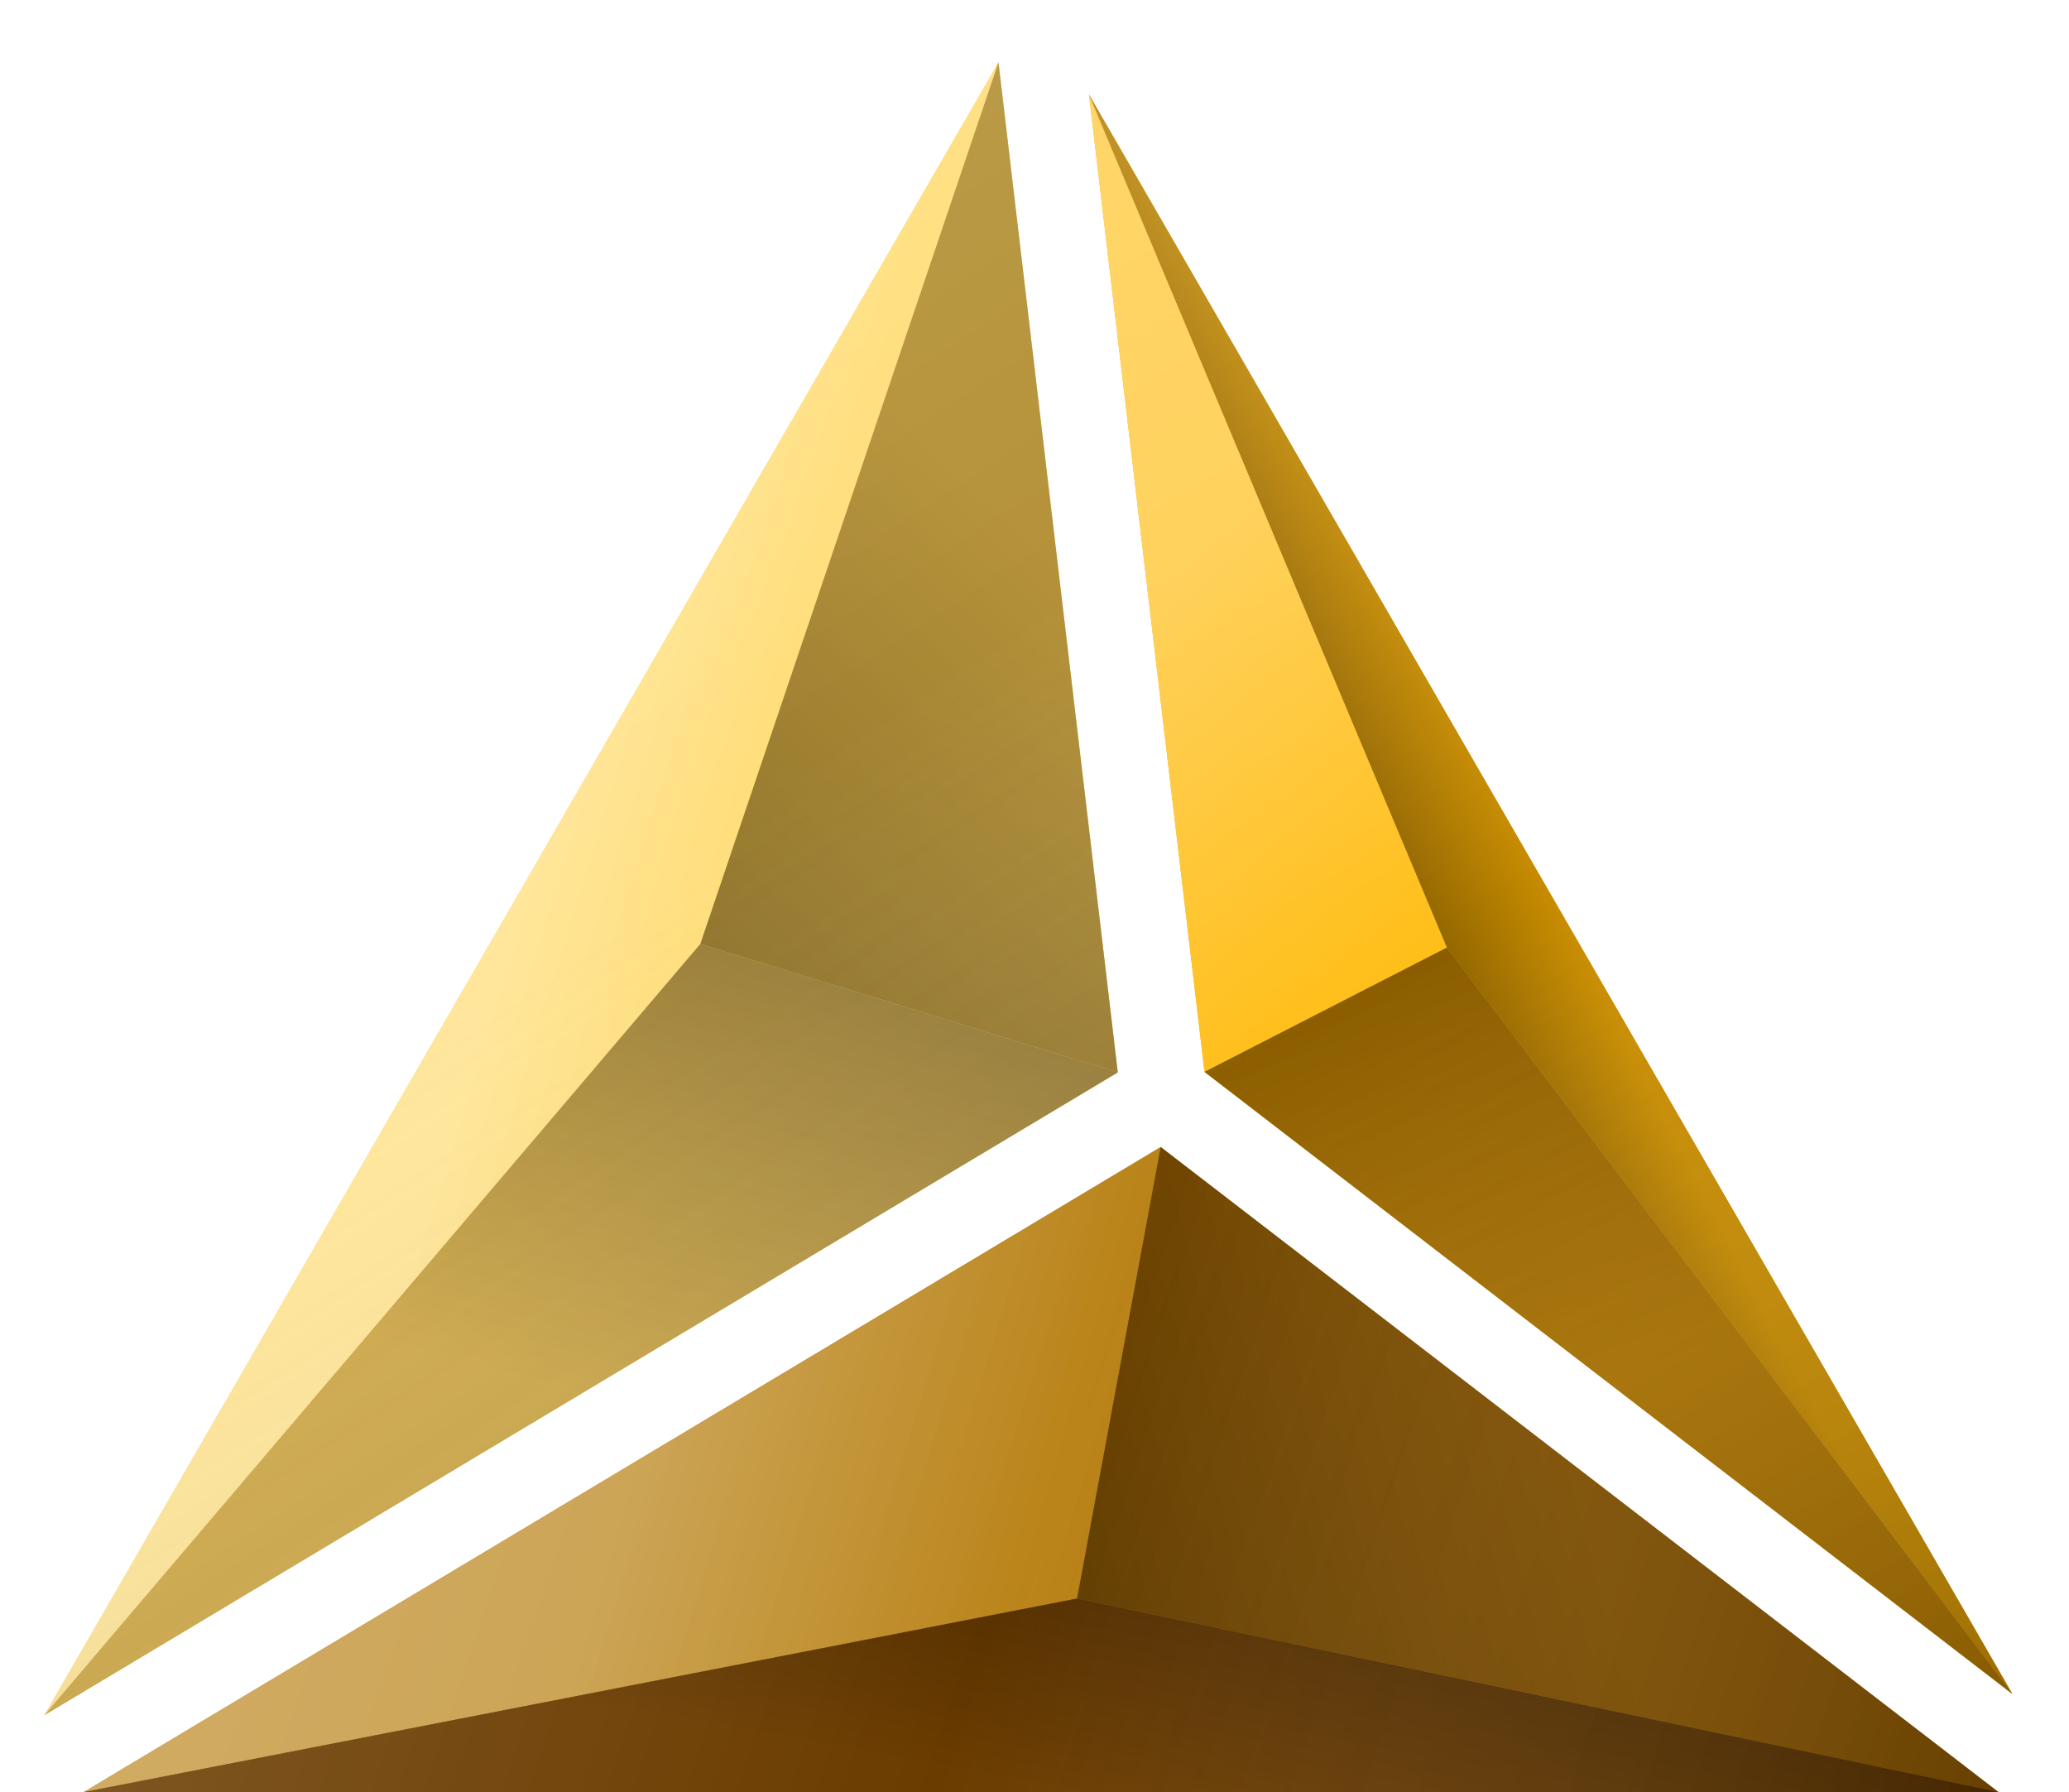
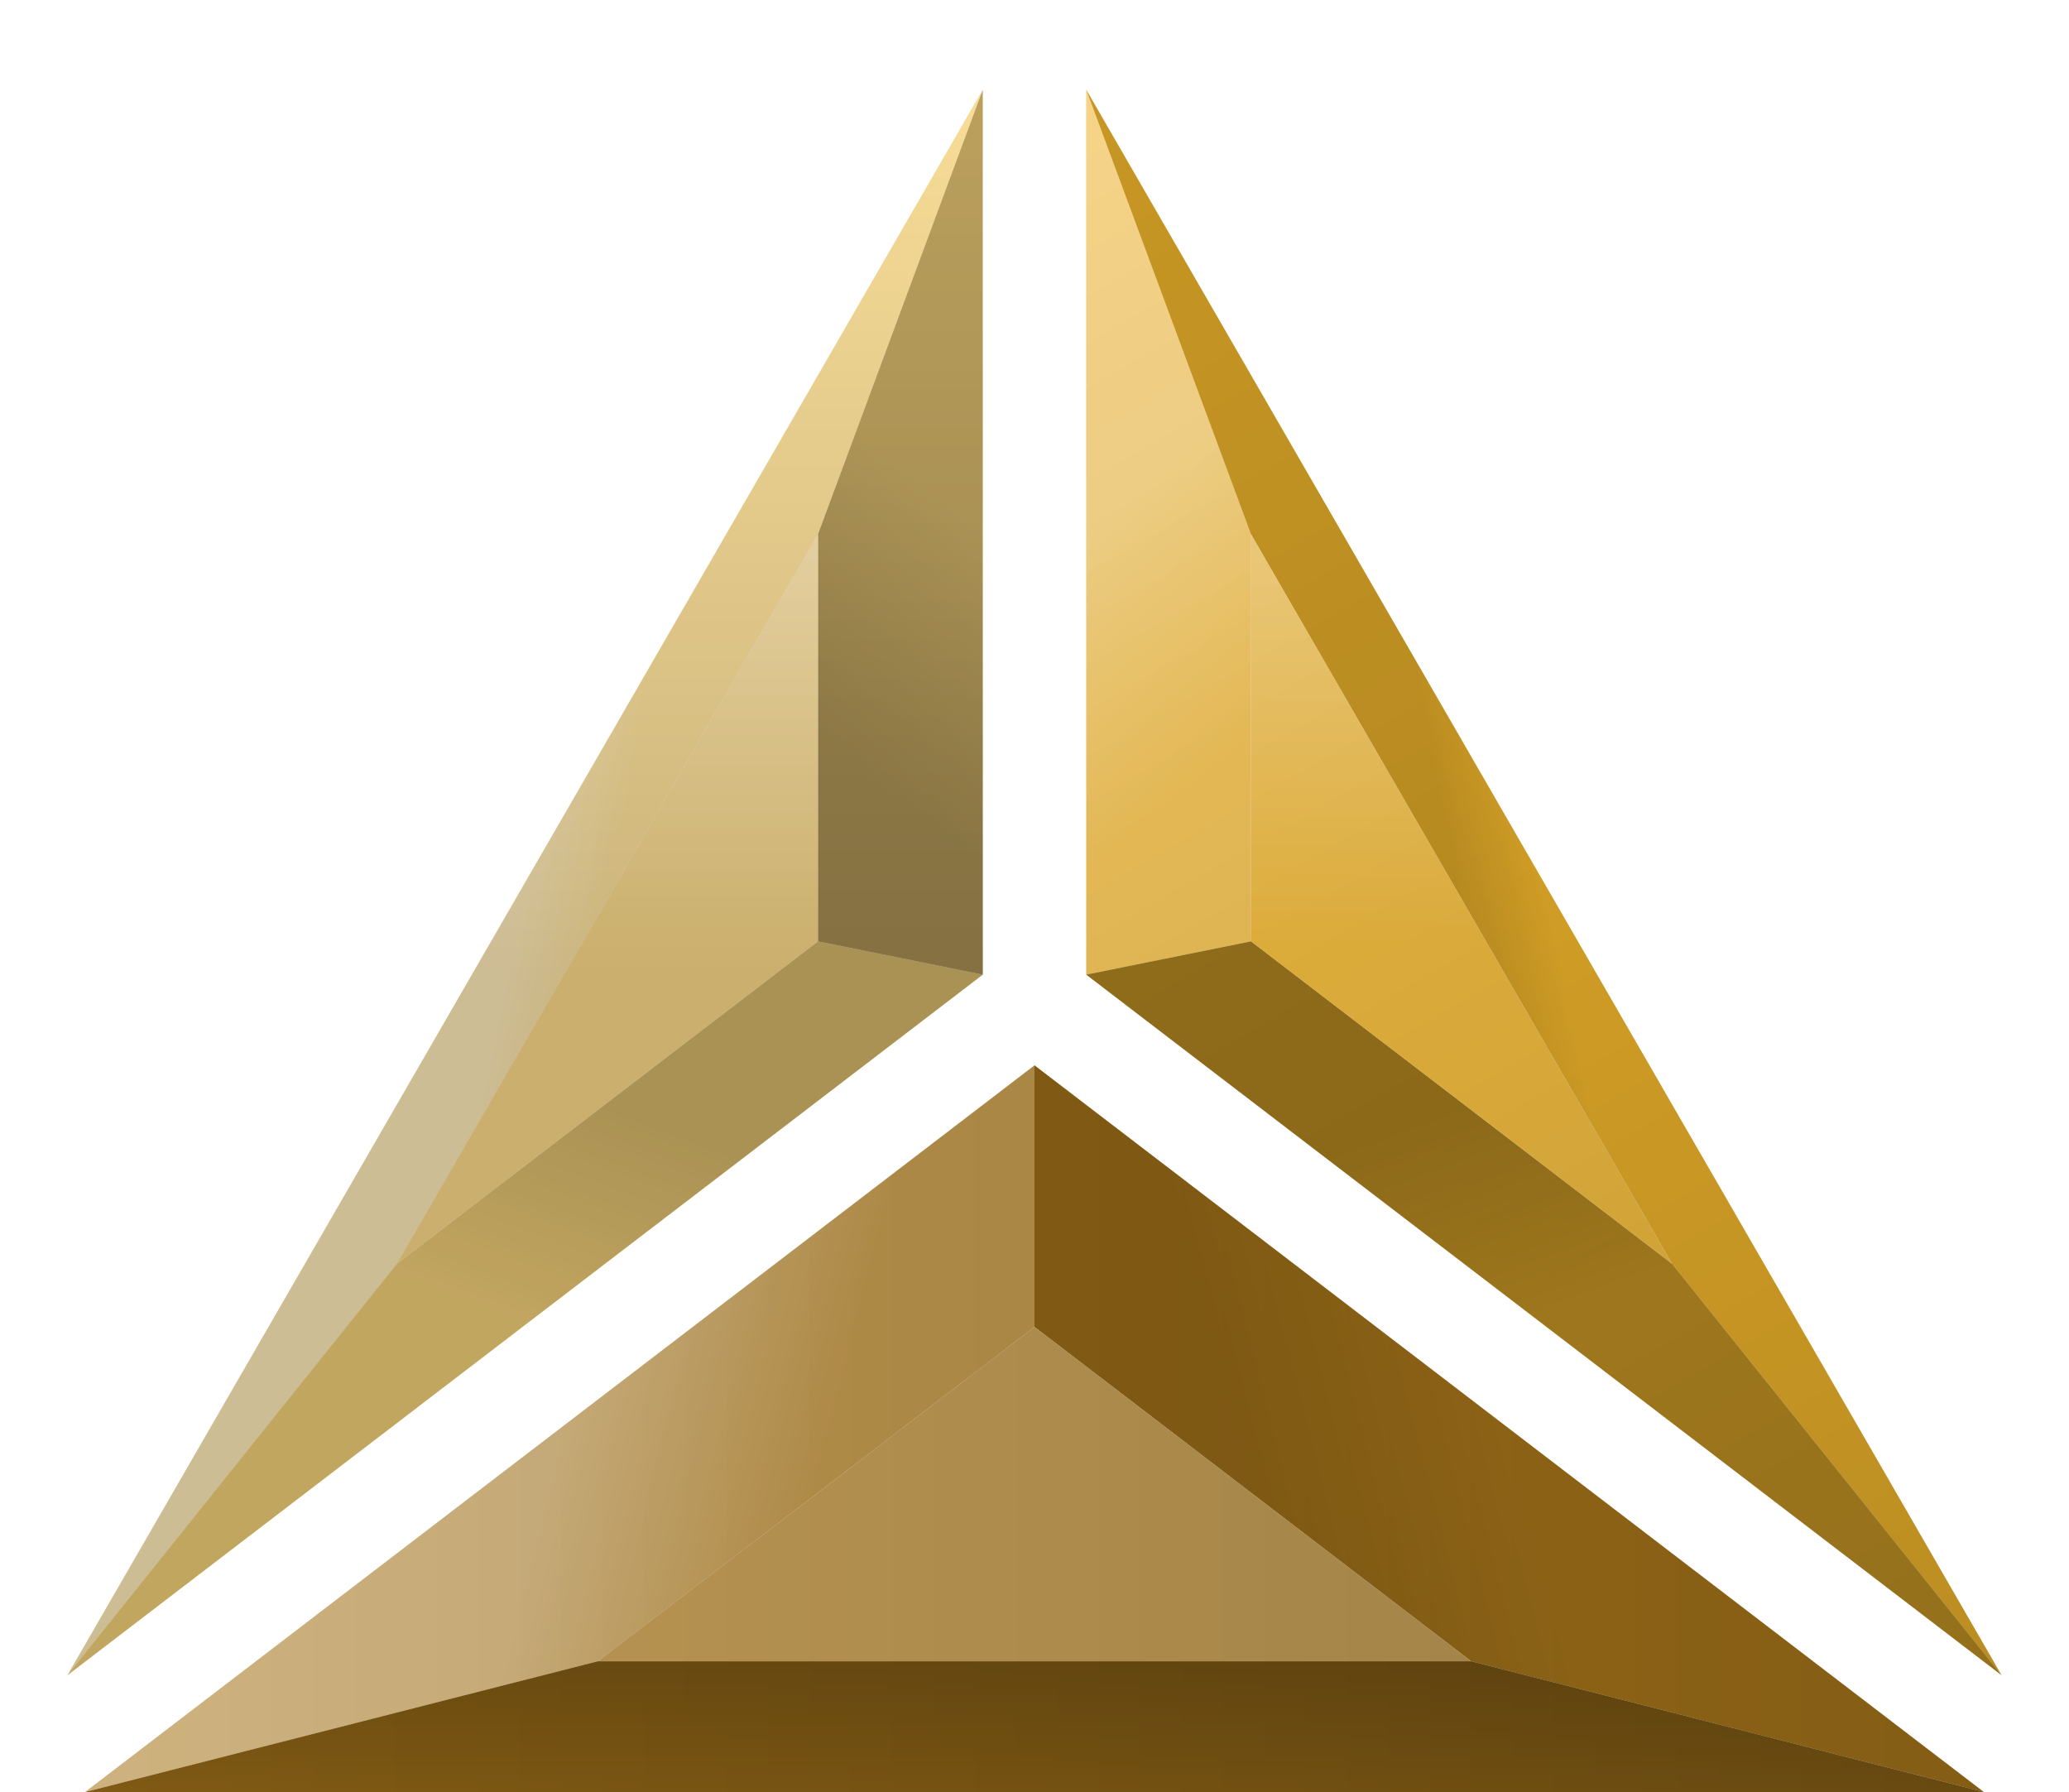
- <svg xmlns="http://www.w3.org/2000/svg" viewBox="0 0 120.00 103.92" role="img" aria-label="ET Advisory">
+ <svg xmlns="http://www.w3.org/2000/svg" viewBox="0 0 120 103.92" width="120" height="103.92" role="img" aria-label="ET Advisory mark">
  <defs>
-     <linearGradient id="g0" gradientUnits="userSpaceOnUse" x1="2.57" y1="3.62" x2="64.83" y2="99.47">
-       <stop offset="0" stop-color="#fff" stop-opacity=".16" />
-       <stop offset=".5" stop-color="#fff" stop-opacity="0" />
-       <stop offset="1" stop-color="#000" stop-opacity=".22" />
+     <linearGradient id="m0b0" gradientUnits="userSpaceOnUse" x1="30.45" y1="51.18" x2="35.23" y2="52.14">
+       <stop offset="0" stop-color="#ffffff" stop-opacity="0.28" />
+       <stop offset="1" stop-color="#ffffff" stop-opacity="0.0" />
    </linearGradient>
-     <linearGradient id="g0f0" gradientUnits="userSpaceOnUse" x1="30.24" y1="51.55" x2="40.62" y2="54.74">
-       <stop offset="0" stop-color="#fff" stop-opacity="0.24" />
-       <stop offset="1" stop-color="#fff" stop-opacity="0.0" />
+     <linearGradient id="m0b1" gradientUnits="userSpaceOnUse" x1="30.45" y1="76.84" x2="35.23" y2="63.94">
+       <stop offset="0" stop-color="#000000" stop-opacity="0.0" />
+       <stop offset="1" stop-color="#000000" stop-opacity="0.12" />
    </linearGradient>
-     <linearGradient id="g0f1" gradientUnits="userSpaceOnUse" x1="33.7" y1="80.83" x2="40.62" y2="54.74">
-       <stop offset="0" stop-color="#000" stop-opacity="0.0" />
-       <stop offset="1" stop-color="#000" stop-opacity="0.26" />
+     <linearGradient id="m0b2" gradientUnits="userSpaceOnUse" x1="57" y1="30.86" x2="47.44" y2="42.79">
+       <stop offset="0" stop-color="#000000" stop-opacity="0.0" />
+       <stop offset="1" stop-color="#000000" stop-opacity="0.14" />
    </linearGradient>
-     <linearGradient id="g0f2" gradientUnits="userSpaceOnUse" x1="61.37" y1="32.91" x2="40.62" y2="54.74">
-       <stop offset="0" stop-color="#000" stop-opacity="0.0" />
-       <stop offset="1" stop-color="#000" stop-opacity="0.2" />
+     <linearGradient id="m0t" gradientUnits="userSpaceOnUse" x1="47.44" y1="30.99" x2="47.44" y2="54.59">
+       <stop offset="0" stop-color="#ffffff" stop-opacity="0.34" />
+       <stop offset="1" stop-color="#ffffff" stop-opacity="0.0" />
    </linearGradient>
-     <linearGradient id="g1" gradientUnits="userSpaceOnUse" x1="63.16" y1="5.48" x2="116.72" y2="98.24">
-       <stop offset="0" stop-color="#fff" stop-opacity=".16" />
-       <stop offset=".5" stop-color="#fff" stop-opacity="0" />
-       <stop offset="1" stop-color="#000" stop-opacity=".22" />
+     <linearGradient id="m0s" gradientUnits="userSpaceOnUse" x1="57" y1="5.2" x2="57" y2="56.52">
+       <stop offset="0" stop-color="#000000" stop-opacity="0.0" />
+       <stop offset="1" stop-color="#000000" stop-opacity="0.18" />
    </linearGradient>
-     <linearGradient id="g1f0" gradientUnits="userSpaceOnUse" x1="66.51" y1="33.82" x2="83.92" y2="54.95">
-       <stop offset="0" stop-color="#fff" stop-opacity="0.24" />
-       <stop offset="1" stop-color="#fff" stop-opacity="0.0" />
+     <linearGradient id="m1b0" gradientUnits="userSpaceOnUse" x1="63" y1="30.86" x2="72.56" y2="42.79">
+       <stop offset="0" stop-color="#ffffff" stop-opacity="0.28" />
+       <stop offset="1" stop-color="#ffffff" stop-opacity="0.0" />
    </linearGradient>
-     <linearGradient id="g1f1" gradientUnits="userSpaceOnUse" x1="89.94" y1="51.86" x2="83.92" y2="54.95">
-       <stop offset="0" stop-color="#000" stop-opacity="0.0" />
-       <stop offset="1" stop-color="#000" stop-opacity="0.26" />
+     <linearGradient id="m1b1" gradientUnits="userSpaceOnUse" x1="89.55" y1="51.18" x2="84.77" y2="52.14">
+       <stop offset="0" stop-color="#000000" stop-opacity="0.0" />
+       <stop offset="1" stop-color="#000000" stop-opacity="0.12" />
    </linearGradient>
-     <linearGradient id="g1f2" gradientUnits="userSpaceOnUse" x1="93.29" y1="80.2" x2="83.92" y2="54.95">
-       <stop offset="0" stop-color="#000" stop-opacity="0.0" />
-       <stop offset="1" stop-color="#000" stop-opacity="0.2" />
+     <linearGradient id="m1b2" gradientUnits="userSpaceOnUse" x1="89.55" y1="76.84" x2="84.77" y2="63.94">
+       <stop offset="0" stop-color="#000000" stop-opacity="0.0" />
+       <stop offset="1" stop-color="#000000" stop-opacity="0.14" />
    </linearGradient>
-     <linearGradient id="g2" gradientUnits="userSpaceOnUse" x1="4.87" y1="66.52" x2="115.9" y2="103.92">
-       <stop offset="0" stop-color="#fff" stop-opacity=".16" />
-       <stop offset=".5" stop-color="#fff" stop-opacity="0" />
-       <stop offset="1" stop-color="#000" stop-opacity=".22" />
+     <linearGradient id="m1t" gradientUnits="userSpaceOnUse" x1="72.56" y1="30.99" x2="72.56" y2="54.59">
+       <stop offset="0" stop-color="#ffffff" stop-opacity="0.34" />
+       <stop offset="1" stop-color="#ffffff" stop-opacity="0.0" />
    </linearGradient>
-     <linearGradient id="g2f0" gradientUnits="userSpaceOnUse" x1="36.09" y1="85.22" x2="62.47" y2="92.7">
-       <stop offset="0" stop-color="#fff" stop-opacity="0.24" />
-       <stop offset="1" stop-color="#fff" stop-opacity="0.0" />
+     <linearGradient id="m1s" gradientUnits="userSpaceOnUse" x1="63" y1="5.2" x2="116.09" y2="97.15">
+       <stop offset="0" stop-color="#000000" stop-opacity="0.0" />
+       <stop offset="1" stop-color="#000000" stop-opacity="0.18" />
    </linearGradient>
-     <linearGradient id="g2f1" gradientUnits="userSpaceOnUse" x1="91.61" y1="85.22" x2="62.47" y2="92.7">
-       <stop offset="0" stop-color="#000" stop-opacity="0.0" />
-       <stop offset="1" stop-color="#000" stop-opacity="0.26" />
+     <linearGradient id="m2b0" gradientUnits="userSpaceOnUse" x1="32.47" y1="82.85" x2="47.34" y2="86.64">
+       <stop offset="0" stop-color="#ffffff" stop-opacity="0.28" />
+       <stop offset="1" stop-color="#ffffff" stop-opacity="0.0" />
    </linearGradient>
-     <linearGradient id="g2f2" gradientUnits="userSpaceOnUse" x1="60.39" y1="103.92" x2="62.47" y2="92.7">
-       <stop offset="0" stop-color="#000" stop-opacity="0.0" />
-       <stop offset="1" stop-color="#000" stop-opacity="0.2" />
+     <linearGradient id="m2b1" gradientUnits="userSpaceOnUse" x1="87.53" y1="82.85" x2="72.66" y2="86.64">
+       <stop offset="0" stop-color="#000000" stop-opacity="0.0" />
+       <stop offset="1" stop-color="#000000" stop-opacity="0.12" />
+     </linearGradient>
+     <linearGradient id="m2b2" gradientUnits="userSpaceOnUse" x1="60" y1="103.92" x2="60" y2="96.34">
+       <stop offset="0" stop-color="#000000" stop-opacity="0.0" />
+       <stop offset="1" stop-color="#000000" stop-opacity="0.14" />
+     </linearGradient>
+     <linearGradient id="m2t" gradientUnits="userSpaceOnUse" x1="34.67" y1="96.34" x2="34.67" y2="96.34">
+       <stop offset="0" stop-color="#ffffff" stop-opacity="0.34" />
+       <stop offset="1" stop-color="#ffffff" stop-opacity="0.0" />
+     </linearGradient>
+     <linearGradient id="m2s" gradientUnits="userSpaceOnUse" x1="4.94" y1="103.92" x2="115.06" y2="103.92">
+       <stop offset="0" stop-color="#000000" stop-opacity="0.0" />
+       <stop offset="1" stop-color="#000000" stop-opacity="0.18" />
    </linearGradient>
  </defs>
-   <g>
-     <path d="M57.91 3.62 L2.57 99.47 L64.83 62.19Z" fill="#f6d27a" />
-     <path d="M57.91 3.62 L2.57 99.47 L40.62 54.74Z" fill="#ffde7b" />
-     <path d="M57.91 3.62 L2.57 99.47 L40.62 54.74Z" fill="url(#g0f0)" />
-     <path d="M2.57 99.47 L64.83 62.19 L40.62 54.74Z" fill="#d0ab4c" />
-     <path d="M2.57 99.47 L64.83 62.19 L40.62 54.74Z" fill="url(#g0f1)" />
-     <path d="M64.83 62.19 L57.91 3.62 L40.62 54.74Z" fill="#b59238" />
-     <path d="M64.83 62.19 L57.91 3.62 L40.62 54.74Z" fill="url(#g0f2)" />
-     <path d="M57.91 3.62 L2.57 99.47 L64.83 62.19Z" fill="url(#g0)" />
-   </g>
-   <g>
-     <path d="M116.72 98.24 L63.16 5.48 L69.86 62.16Z" fill="#eeb32b" />
-     <path d="M63.16 5.48 L69.86 62.16 L83.92 54.95Z" fill="#ffbe17" />
-     <path d="M63.16 5.48 L69.86 62.16 L83.92 54.95Z" fill="url(#g1f0)" />
-     <path d="M63.16 5.48 L116.72 98.24 L83.92 54.95Z" fill="#c88c00" />
-     <path d="M63.16 5.48 L116.72 98.24 L83.92 54.95Z" fill="url(#g1f1)" />
-     <path d="M69.86 62.16 L116.72 98.24 L83.92 54.95Z" fill="#ad7400" />
-     <path d="M69.86 62.16 L116.72 98.24 L83.92 54.95Z" fill="url(#g1f2)" />
-     <path d="M116.72 98.24 L63.16 5.48 L69.86 62.16Z" fill="url(#g1)" />
-   </g>
-   <g>
-     <path d="M4.87 103.92 L115.9 103.92 L67.32 66.52Z" fill="#a8761a" />
-     <path d="M4.87 103.92 L67.32 66.52 L62.47 92.7Z" fill="#b88114" />
-     <path d="M4.87 103.92 L67.32 66.52 L62.47 92.7Z" fill="url(#g2f0)" />
-     <path d="M67.32 66.52 L115.9 103.92 L62.47 92.7Z" fill="#845200" />
-     <path d="M67.32 66.52 L115.9 103.92 L62.47 92.7Z" fill="url(#g2f1)" />
-     <path d="M4.87 103.92 L115.9 103.92 L62.47 92.7Z" fill="#6b3c00" />
-     <path d="M4.87 103.92 L115.9 103.92 L62.47 92.7Z" fill="url(#g2f2)" />
-     <path d="M4.87 103.92 L115.9 103.92 L67.32 66.52Z" fill="url(#g2)" />
-   </g>
+   <path d="M57 5.2 L3.91 97.15 L23.02 73.29 L47.44 30.99Z" fill="#f8dc97" />
+   <path d="M57 5.2 L3.91 97.15 L23.02 73.29 L47.44 30.99Z" fill="url(#m0b0)" />
+   <path d="M3.91 97.15 L57 56.52 L47.44 54.59 L23.02 73.29Z" fill="#ecca75" />
+   <path d="M3.91 97.15 L57 56.52 L47.44 54.59 L23.02 73.29Z" fill="url(#m0b1)" />
+   <path d="M57 56.52 L57 5.2 L47.44 30.99 L47.44 54.59Z" fill="#bba05d" />
+   <path d="M57 56.52 L57 5.2 L47.44 30.99 L47.44 54.59Z" fill="url(#m0b2)" />
+   <path d="M47.44 30.99 L23.02 73.29 L47.44 54.59Z" fill="#f7d687" />
+   <path d="M47.44 30.99 L23.02 73.29 L47.44 54.59Z" fill="url(#m0t)" />
+   <path d="M57 5.2 L3.91 97.15 L57 56.52Z" fill="url(#m0s)" />
+   <path d="M63 5.2 L63 56.52 L72.56 54.59 L72.56 30.99Z" fill="#f2c45a" />
+   <path d="M63 5.2 L63 56.52 L72.56 54.59 L72.56 30.99Z" fill="url(#m1b0)" />
+   <path d="M116.09 97.15 L63 5.2 L72.56 30.99 L96.98 73.29Z" fill="#e4ac29" />
+   <path d="M116.09 97.15 L63 5.2 L72.56 30.99 L96.98 73.29Z" fill="url(#m1b1)" />
+   <path d="M63 56.52 L116.09 97.15 L96.98 73.29 L72.56 54.59Z" fill="#b58821" />
+   <path d="M63 56.52 L116.09 97.15 L96.98 73.29 L72.56 54.59Z" fill="url(#m1b2)" />
+   <path d="M96.98 73.29 L72.56 30.99 L72.56 54.59Z" fill="#f0bb40" />
+   <path d="M96.98 73.29 L72.56 30.99 L72.56 54.59Z" fill="url(#m1t)" />
+   <path d="M116.09 97.15 L63 5.2 L63 56.52Z" fill="url(#m1s)" />
+   <path d="M4.94 103.92 L60 61.78 L60 76.95 L34.67 96.34Z" fill="#bb944c" />
+   <path d="M4.94 103.92 L60 61.78 L60 76.95 L34.67 96.34Z" fill="url(#m2b0)" />
+   <path d="M60 61.78 L115.06 103.92 L85.33 96.34 L60 76.95Z" fill="#a17119" />
+   <path d="M60 61.78 L115.06 103.92 L85.33 96.34 L60 76.95Z" fill="url(#m2b1)" />
+   <path d="M4.94 103.92 L115.06 103.92 L85.33 96.34 L34.67 96.34Z" fill="#805a14" />
+   <path d="M4.94 103.92 L115.06 103.92 L85.33 96.34 L34.67 96.34Z" fill="url(#m2b2)" />
+   <path d="M34.67 96.34 L85.33 96.34 L60 76.95Z" fill="#b18431" />
+   <path d="M34.67 96.34 L85.33 96.34 L60 76.95Z" fill="url(#m2t)" />
+   <path d="M4.94 103.92 L115.06 103.92 L60 61.78Z" fill="url(#m2s)" />
</svg>
